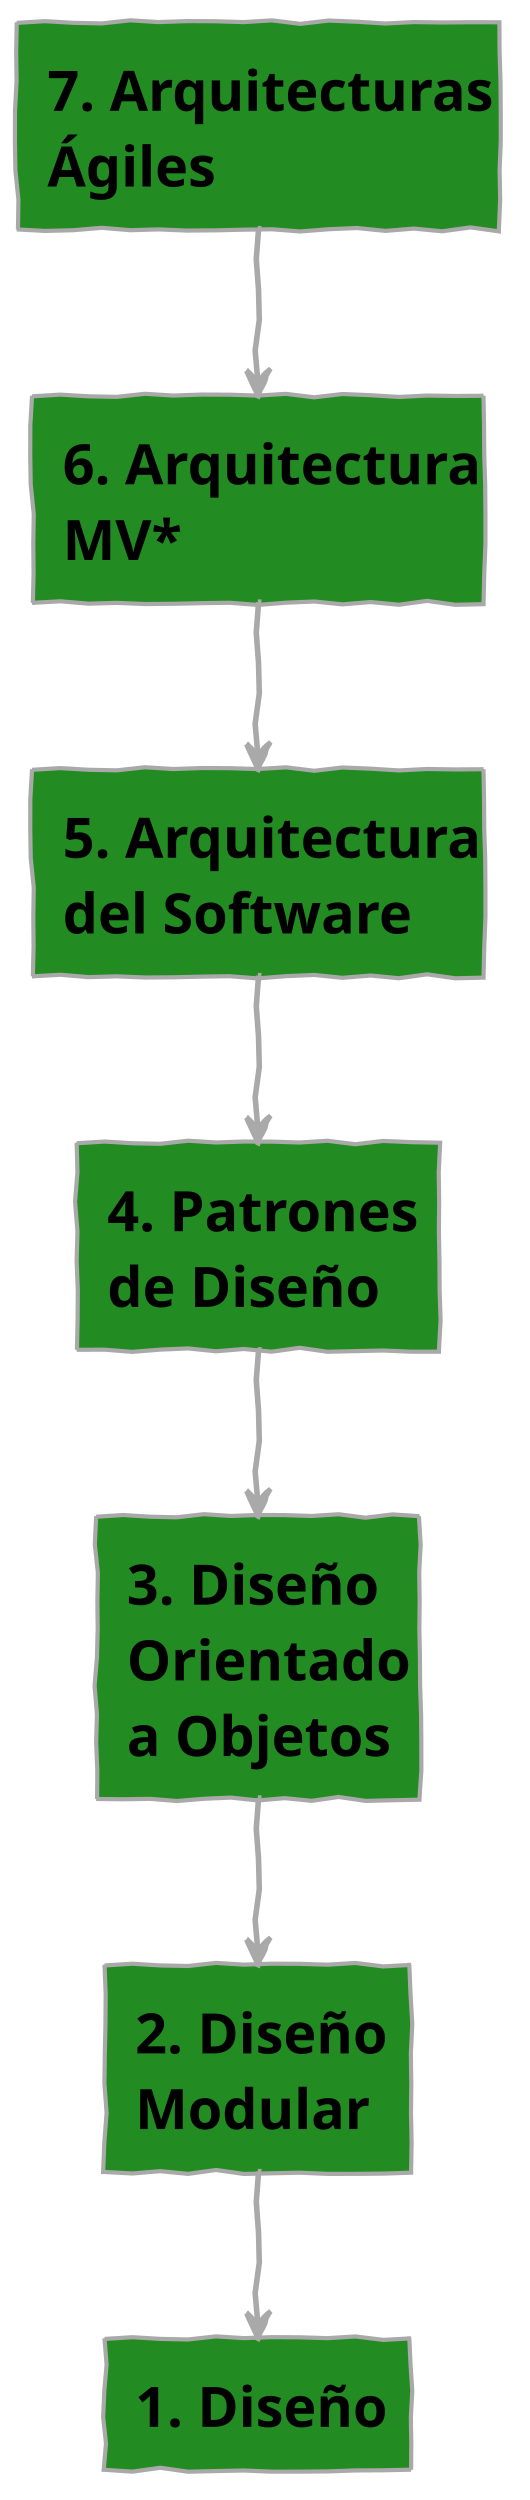
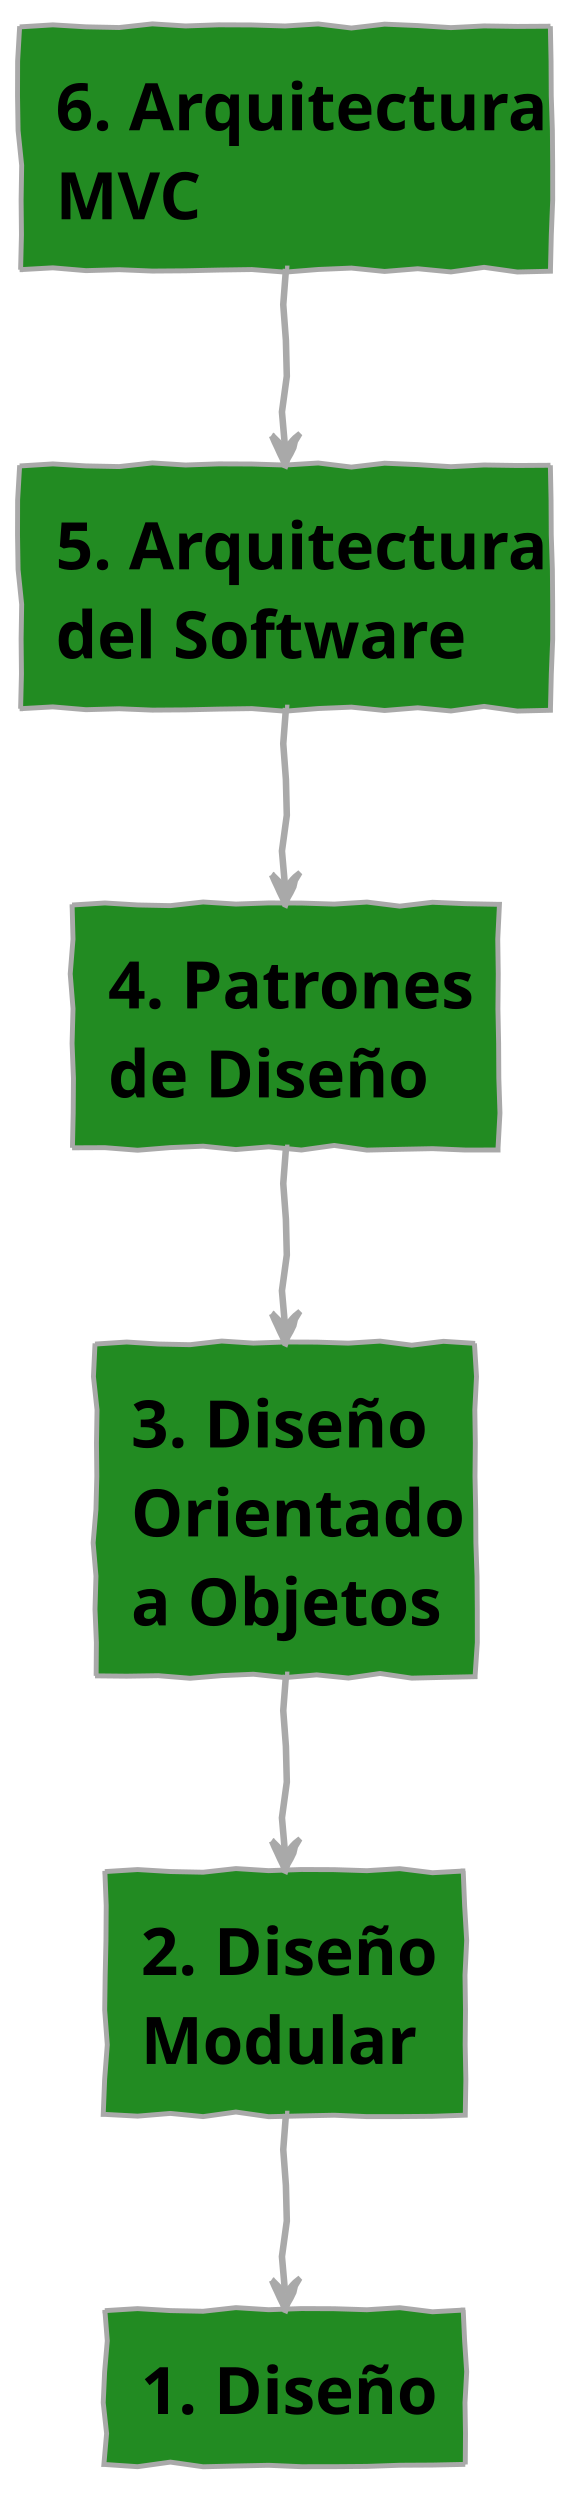
- <svg xmlns="http://www.w3.org/2000/svg" contentScriptType="application/ecmascript" contentStyleType="text/css" height="897px" preserveAspectRatio="none" style="width:190px;height:897px;background:#222222;" version="1.1" viewBox="0 0 190 897" width="190px" zoomAndPan="magnify">
+ <svg xmlns="http://www.w3.org/2000/svg" contentScriptType="application/ecmascript" contentStyleType="text/css" height="763px" preserveAspectRatio="none" style="width:179px;height:763px;background:#222222;" version="1.1" viewBox="0 0 179 763" width="179px" zoomAndPan="magnify">
  <defs />
  <g>
-     <polygon fill="#228B22" points="6,8,6,8.21,16.177,7.586,26.353,8.193,36.529,8.4,46.706,7.287,56.882,7.922,67.059,7.574,77.235,7.617,87.412,7.932,97.588,7.309,107.765,8.554,117.941,7.37,128.118,7.802,138.294,8.432,148.471,7.914,158.647,8.068,168.823,7.968,179,8,179.179,8,179.239,18.616,179.586,29.232,179.671,39.848,179.679,50.464,179.255,61.08,179.464,71.696,179,82.312,179,83.015,168.823,81.591,158.647,82.991,148.471,82.016,138.294,82.846,128.118,81.817,117.941,82.244,107.765,83.054,97.588,82.264,87.412,82.418,77.235,82.651,67.059,82.729,56.882,82.309,46.706,82.6,36.529,81.74,26.353,82.597,16.177,82.861,6,82.312,6.444,82.312,6.613,71.696,5.517,61.08,5.348,50.464,5.379,39.848,5.941,29.232,5.803,18.616,6,8" style="stroke: #A9A9A9; stroke-width: 1.5;" />
-     <text fill="#000000" font-family="sans-serif" font-size="20" font-weight="bold" lengthAdjust="spacingAndGlyphs" textLength="151" x="17" y="39.762">7. Arquitecturas</text>
-     <text fill="#000000" font-family="sans-serif" font-size="20" font-weight="bold" lengthAdjust="spacingAndGlyphs" textLength="57" x="17" y="66.918">Ágiles</text>
-     <polygon fill="#228B22" points="11.5,142,11.5,142.21,21.625,141.586,31.75,142.193,41.875,142.4,52,141.287,62.125,141.922,72.25,141.573,82.375,141.617,92.5,141.932,102.625,141.309,112.75,142.554,122.875,141.37,133,141.802,143.125,142.432,153.25,141.914,163.375,142.068,173.5,142,173.468,142,173.679,152.616,173.739,163.232,174.086,173.848,174.171,184.464,174.179,195.08,173.755,205.696,173.5,216.312,173.5,216.776,163.375,217.015,153.25,215.591,143.125,216.991,133,216.016,122.875,216.846,112.75,215.817,102.625,216.244,92.5,217.054,82.375,216.264,72.25,216.418,62.125,216.651,52,216.729,41.875,216.309,31.75,216.6,21.625,215.74,11.5,216.312,11.784,216.312,12.048,205.696,11.944,195.08,12.113,184.464,11.017,173.848,10.848,163.232,10.879,152.616,11.5,142" style="stroke: #A9A9A9; stroke-width: 1.5;" />
-     <text fill="#000000" font-family="sans-serif" font-size="20" font-weight="bold" lengthAdjust="spacingAndGlyphs" textLength="140" x="22.5" y="173.762">6. Arquitectura</text>
-     <text fill="#000000" font-family="sans-serif" font-size="20" font-weight="bold" lengthAdjust="spacingAndGlyphs" textLength="38" x="22.5" y="200.918">MV*</text>
-     <polygon fill="#228B22" points="11.5,276,11.5,276.21,21.625,275.586,31.75,276.193,41.875,276.4,52,275.287,62.125,275.922,72.25,275.574,82.375,275.616,92.5,275.932,102.625,275.309,112.75,276.554,122.875,275.37,133,275.802,143.125,276.432,153.25,275.914,163.375,276.068,173.5,276,173.468,276,173.679,286.616,173.739,297.232,174.086,307.848,174.171,318.464,174.179,329.08,173.755,339.696,173.5,350.312,173.5,350.776,163.375,351.015,153.25,349.591,143.125,350.991,133,350.016,122.875,350.846,112.75,349.817,102.625,350.244,92.5,351.054,82.375,350.264,72.25,350.418,62.125,350.651,52,350.729,41.875,350.309,31.75,350.6,21.625,349.74,11.5,350.312,11.784,350.312,12.048,339.696,11.944,329.08,12.113,318.464,11.017,307.848,10.848,297.232,10.879,286.616,11.5,276" style="stroke: #A9A9A9; stroke-width: 1.5;" />
-     <text fill="#000000" font-family="sans-serif" font-size="20" font-weight="bold" lengthAdjust="spacingAndGlyphs" textLength="140" x="22.5" y="307.762">5. Arquitectura</text>
-     <text fill="#000000" font-family="sans-serif" font-size="20" font-weight="bold" lengthAdjust="spacingAndGlyphs" textLength="118" x="22.5" y="334.918">del Software</text>
-     <polygon fill="#228B22" points="27.5,410,27.5,410.21,37.5,409.586,47.5,410.193,57.5,410.4,67.5,409.287,77.5,409.922,87.5,409.574,97.5,409.616,107.5,409.932,117.5,409.309,127.5,410.554,137.5,409.37,147.5,409.802,157.5,410,157.932,410,157.414,420.616,157.568,431.232,157.468,441.848,157.679,452.464,157.739,463.08,158.086,473.696,157.5,484.312,157.5,484.984,147.5,484.992,137.5,484.567,127.5,484.776,117.5,485.015,107.5,483.591,97.5,484.991,87.5,484.016,77.5,484.846,67.5,483.817,57.5,484.244,47.5,485.054,37.5,484.264,27.5,484.312,27.605,484.312,27.839,473.696,27.916,463.08,27.496,452.464,27.787,441.848,26.928,431.232,27.784,420.616,27.5,410" style="stroke: #A9A9A9; stroke-width: 1.5;" />
-     <text fill="#000000" font-family="sans-serif" font-size="20" font-weight="bold" lengthAdjust="spacingAndGlyphs" textLength="108" x="38.5" y="441.762">4. Patrones</text>
-     <text fill="#000000" font-family="sans-serif" font-size="20" font-weight="bold" lengthAdjust="spacingAndGlyphs" textLength="94" x="38.5" y="468.918">de Diseño</text>
-     <polygon fill="#228B22" points="34.5,544,34.5,544.21,44.167,543.586,53.833,544.193,63.5,544.4,73.167,543.287,82.833,543.922,92.5,543.573,102.167,543.616,111.833,543.932,121.5,543.309,131.167,544.554,140.833,543.37,150.5,544,150.302,544,150.932,554.147,150.414,564.294,150.568,574.441,150.468,584.587,150.679,594.734,150.739,604.881,151.086,615.028,151.171,625.175,151.179,635.322,150.5,645.469,150.5,645.723,140.833,645.932,131.167,646.171,121.5,644.748,111.833,646.147,102.167,645.172,92.5,646.003,82.833,644.974,73.167,645.4,63.5,646.21,53.833,645.42,44.167,645.574,34.5,645.469,34.839,645.469,34.916,635.322,34.496,625.175,34.787,615.028,33.928,604.881,34.784,594.734,35.048,584.587,34.944,574.441,35.113,564.294,34.017,554.147,34.5,544" style="stroke: #A9A9A9; stroke-width: 1.5;" />
-     <text fill="#000000" font-family="sans-serif" font-size="20" font-weight="bold" lengthAdjust="spacingAndGlyphs" textLength="88" x="45.5" y="575.762">3. Diseño</text>
-     <text fill="#000000" font-family="sans-serif" font-size="20" font-weight="bold" lengthAdjust="spacingAndGlyphs" textLength="94" x="45.5" y="602.918">Orientado</text>
-     <text fill="#000000" font-family="sans-serif" font-size="20" font-weight="bold" lengthAdjust="spacingAndGlyphs" textLength="91" x="45.5" y="630.074">a Objetos</text>
-     <polygon fill="#228B22" points="37.5,705,37.5,705.21,47.5,704.586,57.5,705.193,67.5,705.4,77.5,704.287,87.5,704.922,97.5,704.573,107.5,704.616,117.5,704.932,127.5,704.309,137.5,705.554,147.5,705,146.87,705,147.302,715.616,147.932,726.232,147.414,736.848,147.568,747.464,147.468,758.08,147.679,768.696,147.5,779.312,147.5,779.552,137.5,779.898,127.5,779.984,117.5,779.992,107.5,779.567,97.5,779.776,87.5,780.015,77.5,778.591,67.5,779.991,57.5,779.016,47.5,779.846,37.5,779.312,37.005,779.312,37.431,768.696,38.242,758.08,37.451,747.464,37.605,736.848,37.839,726.232,37.916,715.616,37.5,705" style="stroke: #A9A9A9; stroke-width: 1.5;" />
-     <text fill="#000000" font-family="sans-serif" font-size="20" font-weight="bold" lengthAdjust="spacingAndGlyphs" textLength="88" x="48.5" y="736.762">2. Diseño</text>
-     <text fill="#000000" font-family="sans-serif" font-size="20" font-weight="bold" lengthAdjust="spacingAndGlyphs" textLength="77" x="48.5" y="763.918">Modular</text>
-     <polygon fill="#228B22" points="37.5,839,37.5,839.21,47.5,838.586,57.5,839.193,67.5,839.4,77.5,838.287,87.5,838.922,97.5,838.573,107.5,838.616,117.5,838.932,127.5,838.309,137.5,839.554,147.5,839,146.87,839,147.302,848.431,147.932,857.862,147.414,867.294,147.568,876.725,147.5,886.156,147.5,886.124,137.5,886.335,127.5,886.395,117.5,886.742,107.5,886.827,97.5,886.836,87.5,886.411,77.5,886.62,67.5,886.859,57.5,885.435,47.5,886.835,37.5,886.156,37.203,886.156,38.034,876.725,37.005,867.294,37.431,857.862,38.242,848.431,37.5,839" style="stroke: #A9A9A9; stroke-width: 1.5;" />
-     <text fill="#000000" font-family="sans-serif" font-size="20" font-weight="bold" lengthAdjust="spacingAndGlyphs" textLength="88" x="48.5" y="870.762">1. Diseño</text>
-     <path d="M92.5,82.07 L92.78,82.07 L91.948,92.984 L92.758,103.897 L93.033,114.811 L91.549,125.724 L92.5,136.638 " fill="none" style="stroke: #A9A9A9; stroke-width: 2.0;" />
-     <polygon fill="#A9A9A9" points="92.5,141.974,92.564,142.002,93.174,140.118,94.159,138.4,95.022,136.628,95.483,134.677,96.5,132.974,96.482,132.956,95.6,133.673,94.81,134.484,94.084,135.358,93.137,136.011,92.5,136.974,92.63,137.105,91.551,136.025,90.853,135.327,90.202,134.676,89.28,133.754,88.5,132.974,88.521,132.983,89.29,134.77,90.154,136.598,90.973,138.406,91.878,140.253,92.5,141.974" style="stroke: #A9A9A9; stroke-width: 2.0;" />
-     <path d="M92.5,216.07 L92.78,216.07 L91.948,226.984 L92.758,237.897 L93.033,248.811 L91.549,259.724 L92.5,270.638 " fill="none" style="stroke: #A9A9A9; stroke-width: 2.0;" />
-     <polygon fill="#A9A9A9" points="92.5,275.974,92.564,276.002,93.174,274.118,94.159,272.4,95.022,270.628,95.483,268.677,96.5,266.974,96.482,266.956,95.6,267.673,94.81,268.484,94.084,269.358,93.137,270.011,92.5,270.974,92.63,271.104,91.551,270.025,90.853,269.327,90.202,268.676,89.28,267.754,88.5,266.974,88.521,266.983,89.29,268.77,90.154,270.598,90.973,272.406,91.878,274.253,92.5,275.974" style="stroke: #A9A9A9; stroke-width: 2.0;" />
-     <path d="M92.5,350.07 L92.78,350.07 L91.948,360.984 L92.758,371.897 L93.033,382.811 L91.549,393.724 L92.5,404.638 " fill="none" style="stroke: #A9A9A9; stroke-width: 2.0;" />
-     <polygon fill="#A9A9A9" points="92.5,409.974,92.564,410.002,93.174,408.118,94.159,406.4,95.022,404.628,95.483,402.677,96.5,400.974,96.482,400.956,95.6,401.673,94.81,402.484,94.084,403.358,93.137,404.011,92.5,404.974,92.63,405.104,91.551,404.025,90.853,403.327,90.202,402.676,89.28,401.754,88.5,400.974,88.521,400.983,89.29,402.77,90.154,404.598,90.973,406.406,91.878,408.253,92.5,409.974" style="stroke: #A9A9A9; stroke-width: 2.0;" />
-     <path d="M92.5,484.34 L92.78,484.34 L91.948,495.237 L92.758,506.135 L93.033,517.032 L91.549,527.93 L92.5,538.827 " fill="none" style="stroke: #A9A9A9; stroke-width: 2.0;" />
-     <polygon fill="#A9A9A9" points="92.5,543.915,92.564,543.943,93.174,542.059,94.159,540.341,95.022,538.569,95.483,536.618,96.5,534.915,96.482,534.897,95.6,535.615,94.81,536.425,94.084,537.299,93.137,537.952,92.5,538.915,92.63,539.045,91.551,537.966,90.853,537.268,90.202,536.617,89.28,535.695,88.5,534.915,88.521,534.924,89.29,536.711,90.154,538.539,90.973,540.347,91.878,542.194,92.5,543.915" style="stroke: #A9A9A9; stroke-width: 2.0;" />
-     <path d="M92.5,645.166 L92.78,645.166 L91.948,656.073 L92.758,666.98 L93.033,677.886 L91.549,688.793 L92.5,699.7 " fill="none" style="stroke: #A9A9A9; stroke-width: 2.0;" />
-     <polygon fill="#A9A9A9" points="92.5,704.872,92.564,704.9,93.174,703.016,94.159,701.298,95.022,699.526,95.483,697.575,96.5,695.872,96.482,695.854,95.6,696.572,94.81,697.382,94.084,698.256,93.137,698.909,92.5,699.872,92.63,700.003,91.551,698.923,90.853,698.225,90.202,697.574,89.28,696.652,88.5,695.872,88.521,695.881,89.29,697.668,90.154,699.496,90.973,701.304,91.878,703.151,92.5,704.872" style="stroke: #A9A9A9; stroke-width: 2.0;" />
-     <path d="M92.5,779.198 L92.78,779.198 L91.948,790.078 L92.758,800.958 L93.033,811.838 L91.549,822.718 L92.5,833.598 " fill="none" style="stroke: #A9A9A9; stroke-width: 2.0;" />
-     <polygon fill="#A9A9A9" points="92.5,838.928,92.564,838.956,93.174,837.072,94.159,835.354,95.022,833.582,95.483,831.631,96.5,829.928,96.482,829.909,95.6,830.627,94.81,831.437,94.084,832.312,93.137,832.965,92.5,833.928,92.63,834.058,91.551,832.979,90.853,832.281,90.202,831.63,89.28,830.708,88.5,829.928,88.521,829.937,89.29,831.723,90.154,833.552,90.973,835.36,91.878,837.207,92.5,838.928" style="stroke: #A9A9A9; stroke-width: 2.0;" />
+     <polygon fill="#228B22" points="6,8,6,8.21,16.125,7.586,26.25,8.193,36.375,8.4,46.5,7.287,56.625,7.922,66.75,7.574,76.875,7.617,87,7.932,97.125,7.309,107.25,8.554,117.375,7.37,127.5,7.802,137.625,8.432,147.75,7.914,157.875,8.068,168,8,167.968,8,168.179,18.616,168.239,29.232,168.586,39.848,168.671,50.464,168.679,61.08,168.255,71.696,168,82.312,168,82.776,157.875,83.015,147.75,81.591,137.625,82.991,127.5,82.016,117.375,82.846,107.25,81.817,97.125,82.244,87,83.054,76.875,82.264,66.75,82.418,56.625,82.651,46.5,82.729,36.375,82.309,26.25,82.6,16.125,81.74,6,82.312,6.284,82.312,6.548,71.696,6.444,61.08,6.613,50.464,5.517,39.848,5.348,29.232,5.379,18.616,6,8" style="stroke: #A9A9A9; stroke-width: 1.5;" />
+     <text fill="#000000" font-family="sans-serif" font-size="20" font-weight="bold" lengthAdjust="spacingAndGlyphs" textLength="140" x="17" y="39.762">6. Arquitectura</text>
+     <text fill="#000000" font-family="sans-serif" font-size="20" font-weight="bold" lengthAdjust="spacingAndGlyphs" textLength="44" x="17" y="66.918">MVC</text>
+     <polygon fill="#228B22" points="6,142,6,142.21,16.125,141.586,26.25,142.193,36.375,142.4,46.5,141.287,56.625,141.922,66.75,141.573,76.875,141.617,87,141.932,97.125,141.309,107.25,142.554,117.375,141.37,127.5,141.802,137.625,142.432,147.75,141.914,157.875,142.068,168,142,167.968,142,168.179,152.616,168.239,163.232,168.586,173.848,168.671,184.464,168.679,195.08,168.255,205.696,168,216.312,168,216.776,157.875,217.015,147.75,215.591,137.625,216.991,127.5,216.016,117.375,216.846,107.25,215.817,97.125,216.244,87,217.054,76.875,216.264,66.75,216.418,56.625,216.651,46.5,216.729,36.375,216.309,26.25,216.6,16.125,215.74,6,216.312,6.284,216.312,6.548,205.696,6.444,195.08,6.613,184.464,5.517,173.848,5.348,163.232,5.379,152.616,6,142" style="stroke: #A9A9A9; stroke-width: 1.5;" />
+     <text fill="#000000" font-family="sans-serif" font-size="20" font-weight="bold" lengthAdjust="spacingAndGlyphs" textLength="140" x="17" y="173.762">5. Arquitectura</text>
+     <text fill="#000000" font-family="sans-serif" font-size="20" font-weight="bold" lengthAdjust="spacingAndGlyphs" textLength="118" x="17" y="200.918">del Software</text>
+     <polygon fill="#228B22" points="22,276,22,276.21,32,275.586,42,276.193,52,276.4,62,275.287,72,275.922,82,275.574,92,275.616,102,275.932,112,275.309,122,276.554,132,275.37,142,275.802,152,276,152.432,276,151.914,286.616,152.068,297.232,151.968,307.848,152.179,318.464,152.239,329.08,152.586,339.696,152,350.312,152,350.984,142,350.992,132,350.567,122,350.776,112,351.015,102,349.591,92,350.991,82,350.016,72,350.846,62,349.817,52,350.244,42,351.054,32,350.264,22,350.312,22.105,350.312,22.339,339.696,22.416,329.08,21.996,318.464,22.287,307.848,21.428,297.232,22.284,286.616,22,276" style="stroke: #A9A9A9; stroke-width: 1.5;" />
+     <text fill="#000000" font-family="sans-serif" font-size="20" font-weight="bold" lengthAdjust="spacingAndGlyphs" textLength="108" x="33" y="307.762">4. Patrones</text>
+     <text fill="#000000" font-family="sans-serif" font-size="20" font-weight="bold" lengthAdjust="spacingAndGlyphs" textLength="94" x="33" y="334.918">de Diseño</text>
+     <polygon fill="#228B22" points="29,410,29,410.21,38.667,409.586,48.333,410.193,58,410.4,67.667,409.287,77.333,409.922,87,409.574,96.667,409.616,106.333,409.932,116,409.309,125.667,410.554,135.333,409.37,145,410,144.802,410,145.432,420.147,144.914,430.294,145.068,440.441,144.968,450.587,145.179,460.734,145.239,470.881,145.586,481.028,145.671,491.175,145.679,501.322,145,511.469,145,511.723,135.333,511.932,125.667,512.171,116,510.748,106.333,512.147,96.667,511.172,87,512.003,77.333,510.974,67.667,511.4,58,512.21,48.333,511.42,38.667,511.574,29,511.469,29.339,511.469,29.416,501.322,28.996,491.175,29.287,481.028,28.428,470.881,29.284,460.734,29.548,450.587,29.445,440.441,29.613,430.294,28.517,420.147,29,410" style="stroke: #A9A9A9; stroke-width: 1.5;" />
+     <text fill="#000000" font-family="sans-serif" font-size="20" font-weight="bold" lengthAdjust="spacingAndGlyphs" textLength="88" x="40" y="441.762">3. Diseño</text>
+     <text fill="#000000" font-family="sans-serif" font-size="20" font-weight="bold" lengthAdjust="spacingAndGlyphs" textLength="94" x="40" y="468.918">Orientado</text>
+     <text fill="#000000" font-family="sans-serif" font-size="20" font-weight="bold" lengthAdjust="spacingAndGlyphs" textLength="91" x="40" y="496.074">a Objetos</text>
+     <polygon fill="#228B22" points="32,571,32,571.21,42,570.586,52,571.193,62,571.4,72,570.287,82,570.922,92,570.573,102,570.616,112,570.932,122,570.309,132,571.554,142,571,141.37,571,141.802,581.616,142.432,592.232,141.914,602.848,142.068,613.464,141.968,624.08,142.179,634.696,142,645.312,142,645.552,132,645.898,122,645.984,112,645.992,102,645.567,92,645.776,82,646.015,72,644.591,62,645.991,52,645.016,42,645.846,32,645.312,31.505,645.312,31.931,634.696,32.742,624.08,31.951,613.464,32.105,602.848,32.339,592.232,32.416,581.616,32,571" style="stroke: #A9A9A9; stroke-width: 1.5;" />
+     <text fill="#000000" font-family="sans-serif" font-size="20" font-weight="bold" lengthAdjust="spacingAndGlyphs" textLength="88" x="43" y="602.762">2. Diseño</text>
+     <text fill="#000000" font-family="sans-serif" font-size="20" font-weight="bold" lengthAdjust="spacingAndGlyphs" textLength="77" x="43" y="629.918">Modular</text>
+     <polygon fill="#228B22" points="32,705,32,705.21,42,704.586,52,705.193,62,705.4,72,704.287,82,704.922,92,704.573,102,704.616,112,704.932,122,704.309,132,705.554,142,705,141.37,705,141.802,714.431,142.432,723.862,141.914,733.294,142.068,742.725,142,752.156,142,752.124,132,752.335,122,752.395,112,752.742,102,752.827,92,752.836,82,752.411,72,752.62,62,752.859,52,751.435,42,752.835,32,752.156,31.703,752.156,32.534,742.725,31.505,733.294,31.931,723.862,32.742,714.431,32,705" style="stroke: #A9A9A9; stroke-width: 1.5;" />
+     <text fill="#000000" font-family="sans-serif" font-size="20" font-weight="bold" lengthAdjust="spacingAndGlyphs" textLength="88" x="43" y="736.762">1. Diseño</text>
+     <path d="M87,82.07 L87.28,82.07 L86.448,92.984 L87.258,103.897 L87.533,114.811 L86.049,125.724 L87,136.638 " fill="none" style="stroke: #A9A9A9; stroke-width: 2.0;" />
+     <polygon fill="#A9A9A9" points="87,141.974,87.064,142.002,87.674,140.118,88.659,138.4,89.522,136.628,89.983,134.677,91,132.974,90.982,132.956,90.1,133.673,89.31,134.484,88.584,135.358,87.637,136.011,87,136.974,87.13,137.105,86.051,136.025,85.353,135.327,84.702,134.676,83.78,133.754,83,132.974,83.021,132.983,83.79,134.77,84.654,136.598,85.473,138.406,86.378,140.253,87,141.974" style="stroke: #A9A9A9; stroke-width: 2.0;" />
+     <path d="M87,216.07 L87.28,216.07 L86.448,226.984 L87.258,237.897 L87.533,248.811 L86.049,259.724 L87,270.638 " fill="none" style="stroke: #A9A9A9; stroke-width: 2.0;" />
+     <polygon fill="#A9A9A9" points="87,275.974,87.064,276.002,87.674,274.118,88.659,272.4,89.522,270.628,89.983,268.677,91,266.974,90.982,266.956,90.1,267.673,89.31,268.484,88.584,269.358,87.637,270.011,87,270.974,87.13,271.104,86.051,270.025,85.353,269.327,84.702,268.676,83.78,267.754,83,266.974,83.021,266.983,83.79,268.77,84.654,270.598,85.473,272.406,86.378,274.253,87,275.974" style="stroke: #A9A9A9; stroke-width: 2.0;" />
+     <path d="M87,350.34 L87.28,350.34 L86.448,361.237 L87.258,372.135 L87.533,383.032 L86.049,393.93 L87,404.827 " fill="none" style="stroke: #A9A9A9; stroke-width: 2.0;" />
+     <polygon fill="#A9A9A9" points="87,409.915,87.064,409.943,87.674,408.059,88.659,406.341,89.522,404.569,89.983,402.618,91,400.915,90.982,400.897,90.1,401.615,89.31,402.425,88.584,403.299,87.637,403.952,87,404.915,87.13,405.046,86.051,403.966,85.353,403.268,84.702,402.617,83.78,401.695,83,400.915,83.021,400.924,83.79,402.711,84.654,404.539,85.473,406.347,86.378,408.194,87,409.915" style="stroke: #A9A9A9; stroke-width: 2.0;" />
+     <path d="M87,511.166 L87.28,511.166 L86.448,522.073 L87.258,532.98 L87.533,543.886 L86.049,554.793 L87,565.7 " fill="none" style="stroke: #A9A9A9; stroke-width: 2.0;" />
+     <polygon fill="#A9A9A9" points="87,570.872,87.064,570.9,87.674,569.016,88.659,567.298,89.522,565.526,89.983,563.575,91,561.872,90.982,561.854,90.1,562.572,89.31,563.382,88.584,564.256,87.637,564.909,87,565.872,87.13,566.003,86.051,564.923,85.353,564.225,84.702,563.574,83.78,562.652,83,561.872,83.021,561.881,83.79,563.668,84.654,565.496,85.473,567.304,86.378,569.151,87,570.872" style="stroke: #A9A9A9; stroke-width: 2.0;" />
+     <path d="M87,645.198 L87.28,645.198 L86.448,656.078 L87.258,666.958 L87.533,677.838 L86.049,688.718 L87,699.598 " fill="none" style="stroke: #A9A9A9; stroke-width: 2.0;" />
+     <polygon fill="#A9A9A9" points="87,704.928,87.064,704.956,87.674,703.072,88.659,701.354,89.522,699.582,89.983,697.631,91,695.928,90.982,695.909,90.1,696.627,89.31,697.437,88.584,698.312,87.637,698.965,87,699.928,87.13,700.058,86.051,698.979,85.353,698.281,84.702,697.63,83.78,696.708,83,695.928,83.021,695.937,83.79,697.723,84.654,699.552,85.473,701.36,86.378,703.207,87,704.928" style="stroke: #A9A9A9; stroke-width: 2.0;" />
  </g>
</svg>
